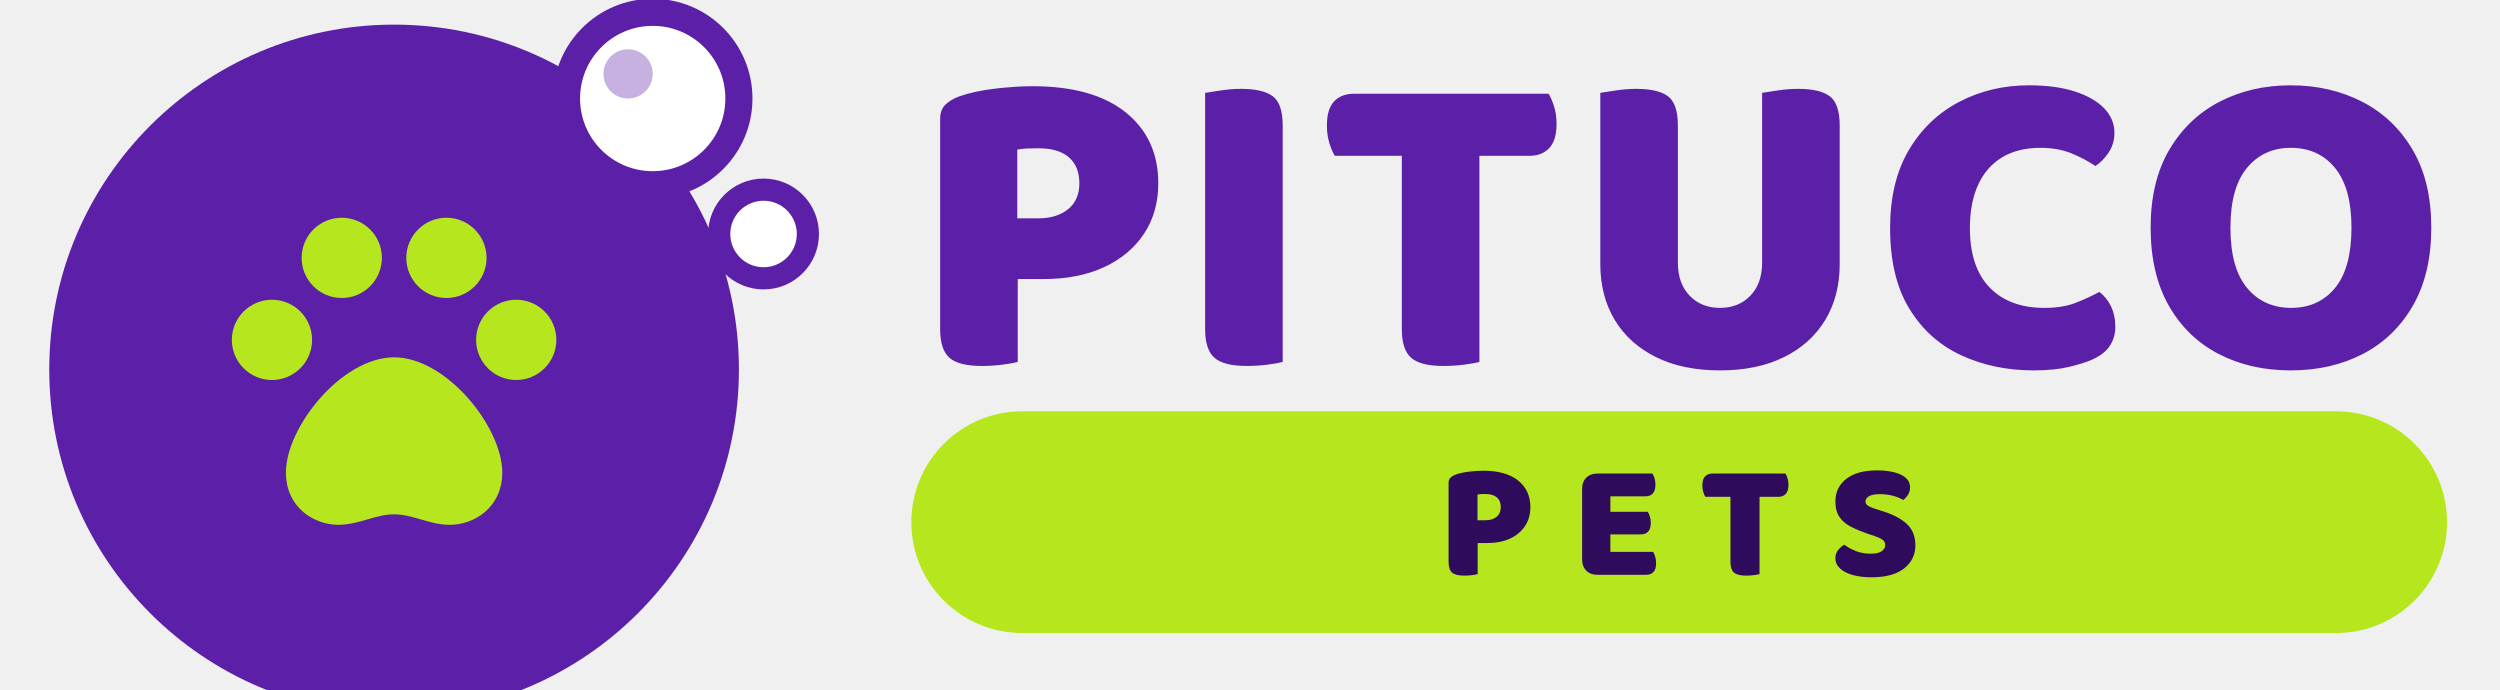
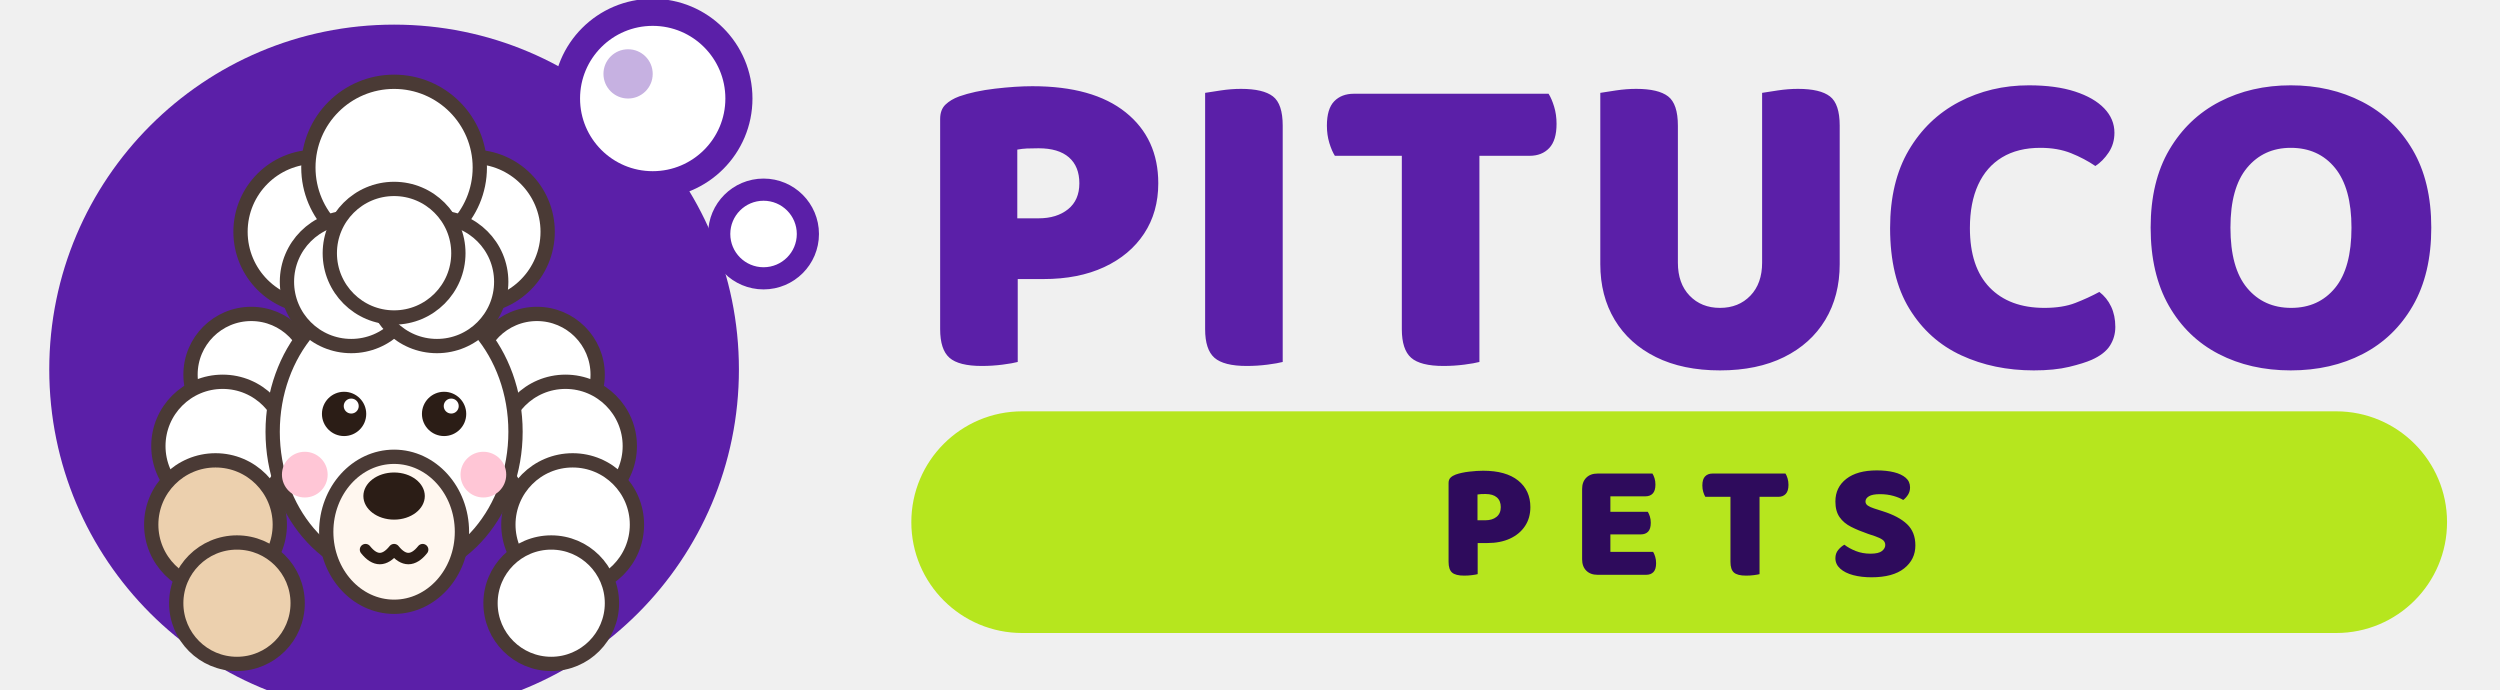
<svg xmlns="http://www.w3.org/2000/svg" viewBox="0 0 203 56" width="203" height="56" role="img" aria-label="Pituco Pets">
  <g transform="translate(0 -4.0)">
    <circle cx="32" cy="34" r="28" fill="#5b1fa8" />
-     <g fill="#b6e61e" transform="translate(15.00 17.43) scale(1.4167)">
-       <circle cx="5" cy="10" r="2.3" />
-       <circle cx="9" cy="5.3" r="2.3" />
-       <circle cx="15" cy="5.3" r="2.3" />
-       <circle cx="19" cy="10" r="2.3" />
-       <path d="M12 11c-3 0-6.2 4-6.2 6.6 0 2 1.6 3 3 3 1.2 0 2.1-.6 3.2-.6s2 .6 3.2.6c1.4 0 3-1 3-3C18.2 15 15 11 12 11z" />
+     <g transform="translate(3.00 8.90) scale(0.58)">
+       <circle cx="30" cy="44" r="8.5" fill="#ffffff" stroke="#4a3a35" stroke-width="2" />
+       <circle cx="26" cy="54" r="9" fill="#ffffff" stroke="#4a3a35" stroke-width="2" />
+       <circle cx="25" cy="65" r="9" fill="#ecd0ae" stroke="#4a3a35" stroke-width="2" />
+       <circle cx="28" cy="76" r="8.5" fill="#ecd0ae" stroke="#4a3a35" stroke-width="2" />
+       <circle cx="70" cy="44" r="8.5" fill="#ffffff" stroke="#4a3a35" stroke-width="2" />
+       <circle cx="74" cy="54" r="9" fill="#ffffff" stroke="#4a3a35" stroke-width="2" />
+       <circle cx="75" cy="65" r="9" fill="#ffffff" stroke="#4a3a35" stroke-width="2" />
+       <circle cx="72" cy="76" r="8.5" fill="#ffffff" stroke="#4a3a35" stroke-width="2" />
+       <ellipse cx="50" cy="52" rx="17" ry="20" fill="#ffffff" stroke="#4a3a35" stroke-width="2" />
+       <circle cx="39" cy="24" r="10.5" fill="#ffffff" stroke="#4a3a35" stroke-width="2" />
+       <circle cx="61" cy="24" r="10.5" fill="#ffffff" stroke="#4a3a35" stroke-width="2" />
+       <circle cx="50" cy="15" r="12" fill="#ffffff" stroke="#4a3a35" stroke-width="2" />
+       <circle cx="44" cy="31" r="9" fill="#ffffff" stroke="#4a3a35" stroke-width="2" />
+       <circle cx="56" cy="31" r="9" fill="#ffffff" stroke="#4a3a35" stroke-width="2" />
+       <circle cx="50" cy="27" r="9" fill="#ffffff" stroke="#4a3a35" stroke-width="2" />
+       <ellipse cx="50" cy="66" rx="9.5" ry="10.5" fill="#fff7ef" stroke="#4a3a35" stroke-width="2" />
+       <circle cx="37.5" cy="58" r="3.2" fill="#ffc6d6" />
+       <circle cx="62.5" cy="58" r="3.2" fill="#ffc6d6" />
+       <circle cx="43" cy="49.5" r="3.1" fill="#2b1d16" />
+       <circle cx="57" cy="49.5" r="3.1" fill="#2b1d16" />
+       <circle cx="44" cy="48.4" r="1.05" fill="#ffffff" />
+       <circle cx="58" cy="48.4" r="1.05" fill="#ffffff" />
+       <ellipse cx="50" cy="61" rx="4.3" ry="3.3" fill="#2b1d16" />
+       <path d="M46 68.5Q48 71 50 68.5M50 68.5Q52 71 54 68.5" fill="none" stroke="#2b1d16" stroke-width="1.6" stroke-linecap="round" />
    </g>
    <circle cx="53" cy="12" r="7" fill="#ffffff" stroke="#5b1fa8" stroke-width="2.2" />
    <circle cx="51" cy="10" r="2" fill="#5b1fa8" opacity=".35" />
    <circle cx="62" cy="23" r="3.6" fill="#ffffff" stroke="#5b1fa8" stroke-width="1.8" />
  </g>
  <path fill="#5b1fa8" d="M82.604 17.728H84.332Q85.808 17.728 86.726 16.99Q87.644 16.252 87.644 14.884Q87.644 13.516 86.798 12.778Q85.952 12.04 84.332 12.04Q83.756 12.04 83.378 12.058Q83.0 12.076 82.604 12.148ZM84.728 22.66H76.34V9.664Q76.34 8.908 76.772 8.494Q77.204 8.08 77.888 7.828Q79.112 7.396 80.804 7.198Q82.496 7 83.828 7Q88.76 7 91.406 9.124Q94.052 11.248 94.052 14.884Q94.052 17.224 92.9 18.97Q91.748 20.716 89.66 21.688Q87.572 22.66 84.728 22.66ZM76.34 19.924H82.64V29.392Q82.244 29.5 81.416 29.608Q80.588 29.716 79.724 29.716Q77.852 29.716 77.096 29.05Q76.34 28.384 76.34 26.728ZM97.856 13.516H104.156V29.392Q103.76 29.5 102.932 29.608Q102.104 29.716 101.24 29.716Q99.368 29.716 98.612 29.05Q97.856 28.384 97.856 26.728ZM104.156 21.832H97.856V7.54Q98.288 7.468 99.134 7.342Q99.98 7.216 100.772 7.216Q102.572 7.216 103.364 7.828Q104.156 8.44 104.156 10.204ZM113.756 12.652V7.612H125.744Q125.996 8.008 126.194 8.656Q126.392 9.304 126.392 10.06Q126.392 11.392 125.798 12.022Q125.204 12.652 124.196 12.652ZM120.38 7.612V12.652H108.392Q108.14 12.256 107.942 11.608Q107.744 10.96 107.744 10.204Q107.744 8.836 108.338 8.224Q108.932 7.612 109.94 7.612ZM113.828 11.68H120.128V29.392Q119.732 29.5 118.904 29.608Q118.076 29.716 117.212 29.716Q115.34 29.716 114.584 29.05Q113.828 28.384 113.828 26.728ZM139.664 30.076Q136.64 30.076 134.462 28.996Q132.284 27.916 131.114 25.972Q129.944 24.028 129.944 21.436V19.24H136.244V21.328Q136.244 23.02 137.198 24.01Q138.152 25.0 139.664 25.0Q141.176 25.0 142.13 24.01Q143.084 23.02 143.084 21.328V19.24H149.384V21.436Q149.384 24.028 148.214 25.972Q147.044 27.916 144.866 28.996Q142.688 30.076 139.664 30.076ZM136.244 20.212H129.944V7.54Q130.376 7.468 131.222 7.342Q132.068 7.216 132.86 7.216Q134.66 7.216 135.452 7.828Q136.244 8.44 136.244 10.204ZM149.384 20.284H143.084V7.54Q143.516 7.468 144.362 7.342Q145.208 7.216 146.0 7.216Q147.8 7.216 148.592 7.828Q149.384 8.44 149.384 10.204ZM171.692 10.78Q171.692 11.68 171.224 12.382Q170.756 13.084 170.144 13.48Q169.244 12.868 168.164 12.436Q167.084 12.004 165.68 12.004Q163.844 12.004 162.566 12.778Q161.288 13.552 160.622 15.01Q159.956 16.468 159.956 18.52Q159.956 21.688 161.558 23.344Q163.16 25.0 166.004 25.0Q167.48 25.0 168.506 24.604Q169.532 24.208 170.468 23.704Q171.08 24.172 171.422 24.892Q171.764 25.612 171.764 26.548Q171.764 27.376 171.332 28.06Q170.9 28.744 169.856 29.212Q169.208 29.5 168.02 29.788Q166.832 30.076 165.14 30.076Q161.9 30.076 159.254 28.852Q156.608 27.628 155.042 25.072Q153.476 22.516 153.476 18.52Q153.476 14.776 154.988 12.202Q156.5 9.628 159.074 8.278Q161.648 6.928 164.744 6.928Q166.94 6.928 168.488 7.432Q170.036 7.936 170.864 8.8Q171.692 9.664 171.692 10.78ZM197.42 18.484Q197.42 22.228 195.926 24.82Q194.432 27.412 191.858 28.744Q189.284 30.076 186.008 30.076Q182.732 30.076 180.158 28.744Q177.584 27.412 176.108 24.82Q174.632 22.228 174.632 18.484Q174.632 14.74 176.144 12.166Q177.656 9.592 180.23 8.26Q182.804 6.928 186.008 6.928Q189.212 6.928 191.804 8.26Q194.396 9.592 195.908 12.166Q197.42 14.74 197.42 18.484ZM190.94 18.484Q190.94 15.28 189.608 13.642Q188.276 12.004 186.008 12.004Q183.812 12.004 182.462 13.624Q181.112 15.244 181.112 18.484Q181.112 21.76 182.462 23.38Q183.812 25.0 186.044 25.0Q188.276 25.0 189.608 23.38Q190.94 21.76 190.94 18.484Z" />
  <rect x="74" y="33.4" width="124.7" height="18" rx="9.0" fill="#b6e61e" />
  <path fill="#2e0b5c" d="M119.973 42.246H120.621Q121.175 42.246 121.519 41.969Q121.863 41.692 121.863 41.179Q121.863 40.666 121.546 40.389Q121.229 40.113 120.621 40.113Q120.405 40.113 120.264 40.12Q120.122 40.126 119.973 40.153ZM120.77 44.095H117.624V39.222Q117.624 38.938 117.786 38.783Q117.948 38.628 118.205 38.533Q118.664 38.371 119.298 38.297Q119.933 38.223 120.432 38.223Q122.282 38.223 123.274 39.019Q124.266 39.816 124.266 41.179Q124.266 42.057 123.834 42.711Q123.402 43.366 122.619 43.731Q121.836 44.095 120.77 44.095ZM117.624 43.069H119.987V46.62Q119.838 46.66 119.528 46.701Q119.217 46.741 118.893 46.741Q118.191 46.741 117.908 46.491Q117.624 46.242 117.624 45.621ZM128.468 40.666H130.763V46.552Q130.614 46.593 130.331 46.633Q130.047 46.674 129.724 46.674Q129.143 46.674 128.805 46.336Q128.468 45.999 128.468 45.418ZM130.763 44.46H128.468V39.708Q128.468 39.127 128.805 38.79Q129.143 38.452 129.724 38.452Q130.047 38.452 130.331 38.493Q130.614 38.533 130.763 38.574ZM129.724 43.393V41.557H133.8Q133.895 41.706 133.969 41.935Q134.043 42.165 134.043 42.448Q134.043 42.948 133.827 43.17Q133.611 43.393 133.233 43.393ZM129.724 46.674V44.811H134.232Q134.327 44.959 134.401 45.202Q134.475 45.445 134.475 45.729Q134.475 46.228 134.26 46.451Q134.043 46.674 133.665 46.674ZM129.724 40.302V38.452H134.178Q134.273 38.601 134.347 38.83Q134.421 39.06 134.421 39.343Q134.421 39.843 134.205 40.072Q133.989 40.302 133.611 40.302ZM140.486 40.342V38.452H144.981Q145.076 38.601 145.15 38.844Q145.224 39.087 145.224 39.37Q145.224 39.87 145.002 40.106Q144.779 40.342 144.401 40.342ZM142.97 38.452V40.342H138.474Q138.38 40.194 138.306 39.951Q138.231 39.708 138.231 39.424Q138.231 38.911 138.454 38.682Q138.677 38.452 139.055 38.452ZM140.513 39.978H142.875V46.62Q142.727 46.66 142.416 46.701Q142.106 46.741 141.782 46.741Q141.08 46.741 140.796 46.491Q140.513 46.242 140.513 45.621ZM151.883 44.959Q152.544 44.959 152.815 44.743Q153.084 44.527 153.084 44.257Q153.084 43.987 152.868 43.832Q152.652 43.677 152.261 43.542L151.694 43.353Q150.911 43.083 150.31 42.779Q149.709 42.475 149.372 41.989Q149.034 41.503 149.034 40.72Q149.034 39.573 149.919 38.884Q150.803 38.196 152.396 38.196Q153.179 38.196 153.786 38.344Q154.394 38.493 154.745 38.796Q155.096 39.1 155.096 39.573Q155.096 39.91 154.934 40.167Q154.772 40.423 154.542 40.599Q154.245 40.41 153.746 40.268Q153.246 40.126 152.652 40.126Q152.045 40.126 151.761 40.295Q151.478 40.464 151.478 40.72Q151.478 40.923 151.66 41.051Q151.843 41.179 152.18 41.287L152.895 41.517Q154.178 41.922 154.853 42.563Q155.528 43.204 155.528 44.284Q155.528 45.432 154.617 46.154Q153.706 46.876 151.964 46.876Q151.14 46.876 150.479 46.701Q149.817 46.525 149.426 46.174Q149.034 45.823 149.034 45.324Q149.034 44.932 149.264 44.655Q149.493 44.379 149.763 44.23Q150.141 44.527 150.688 44.743Q151.235 44.959 151.883 44.959Z" />
</svg>
